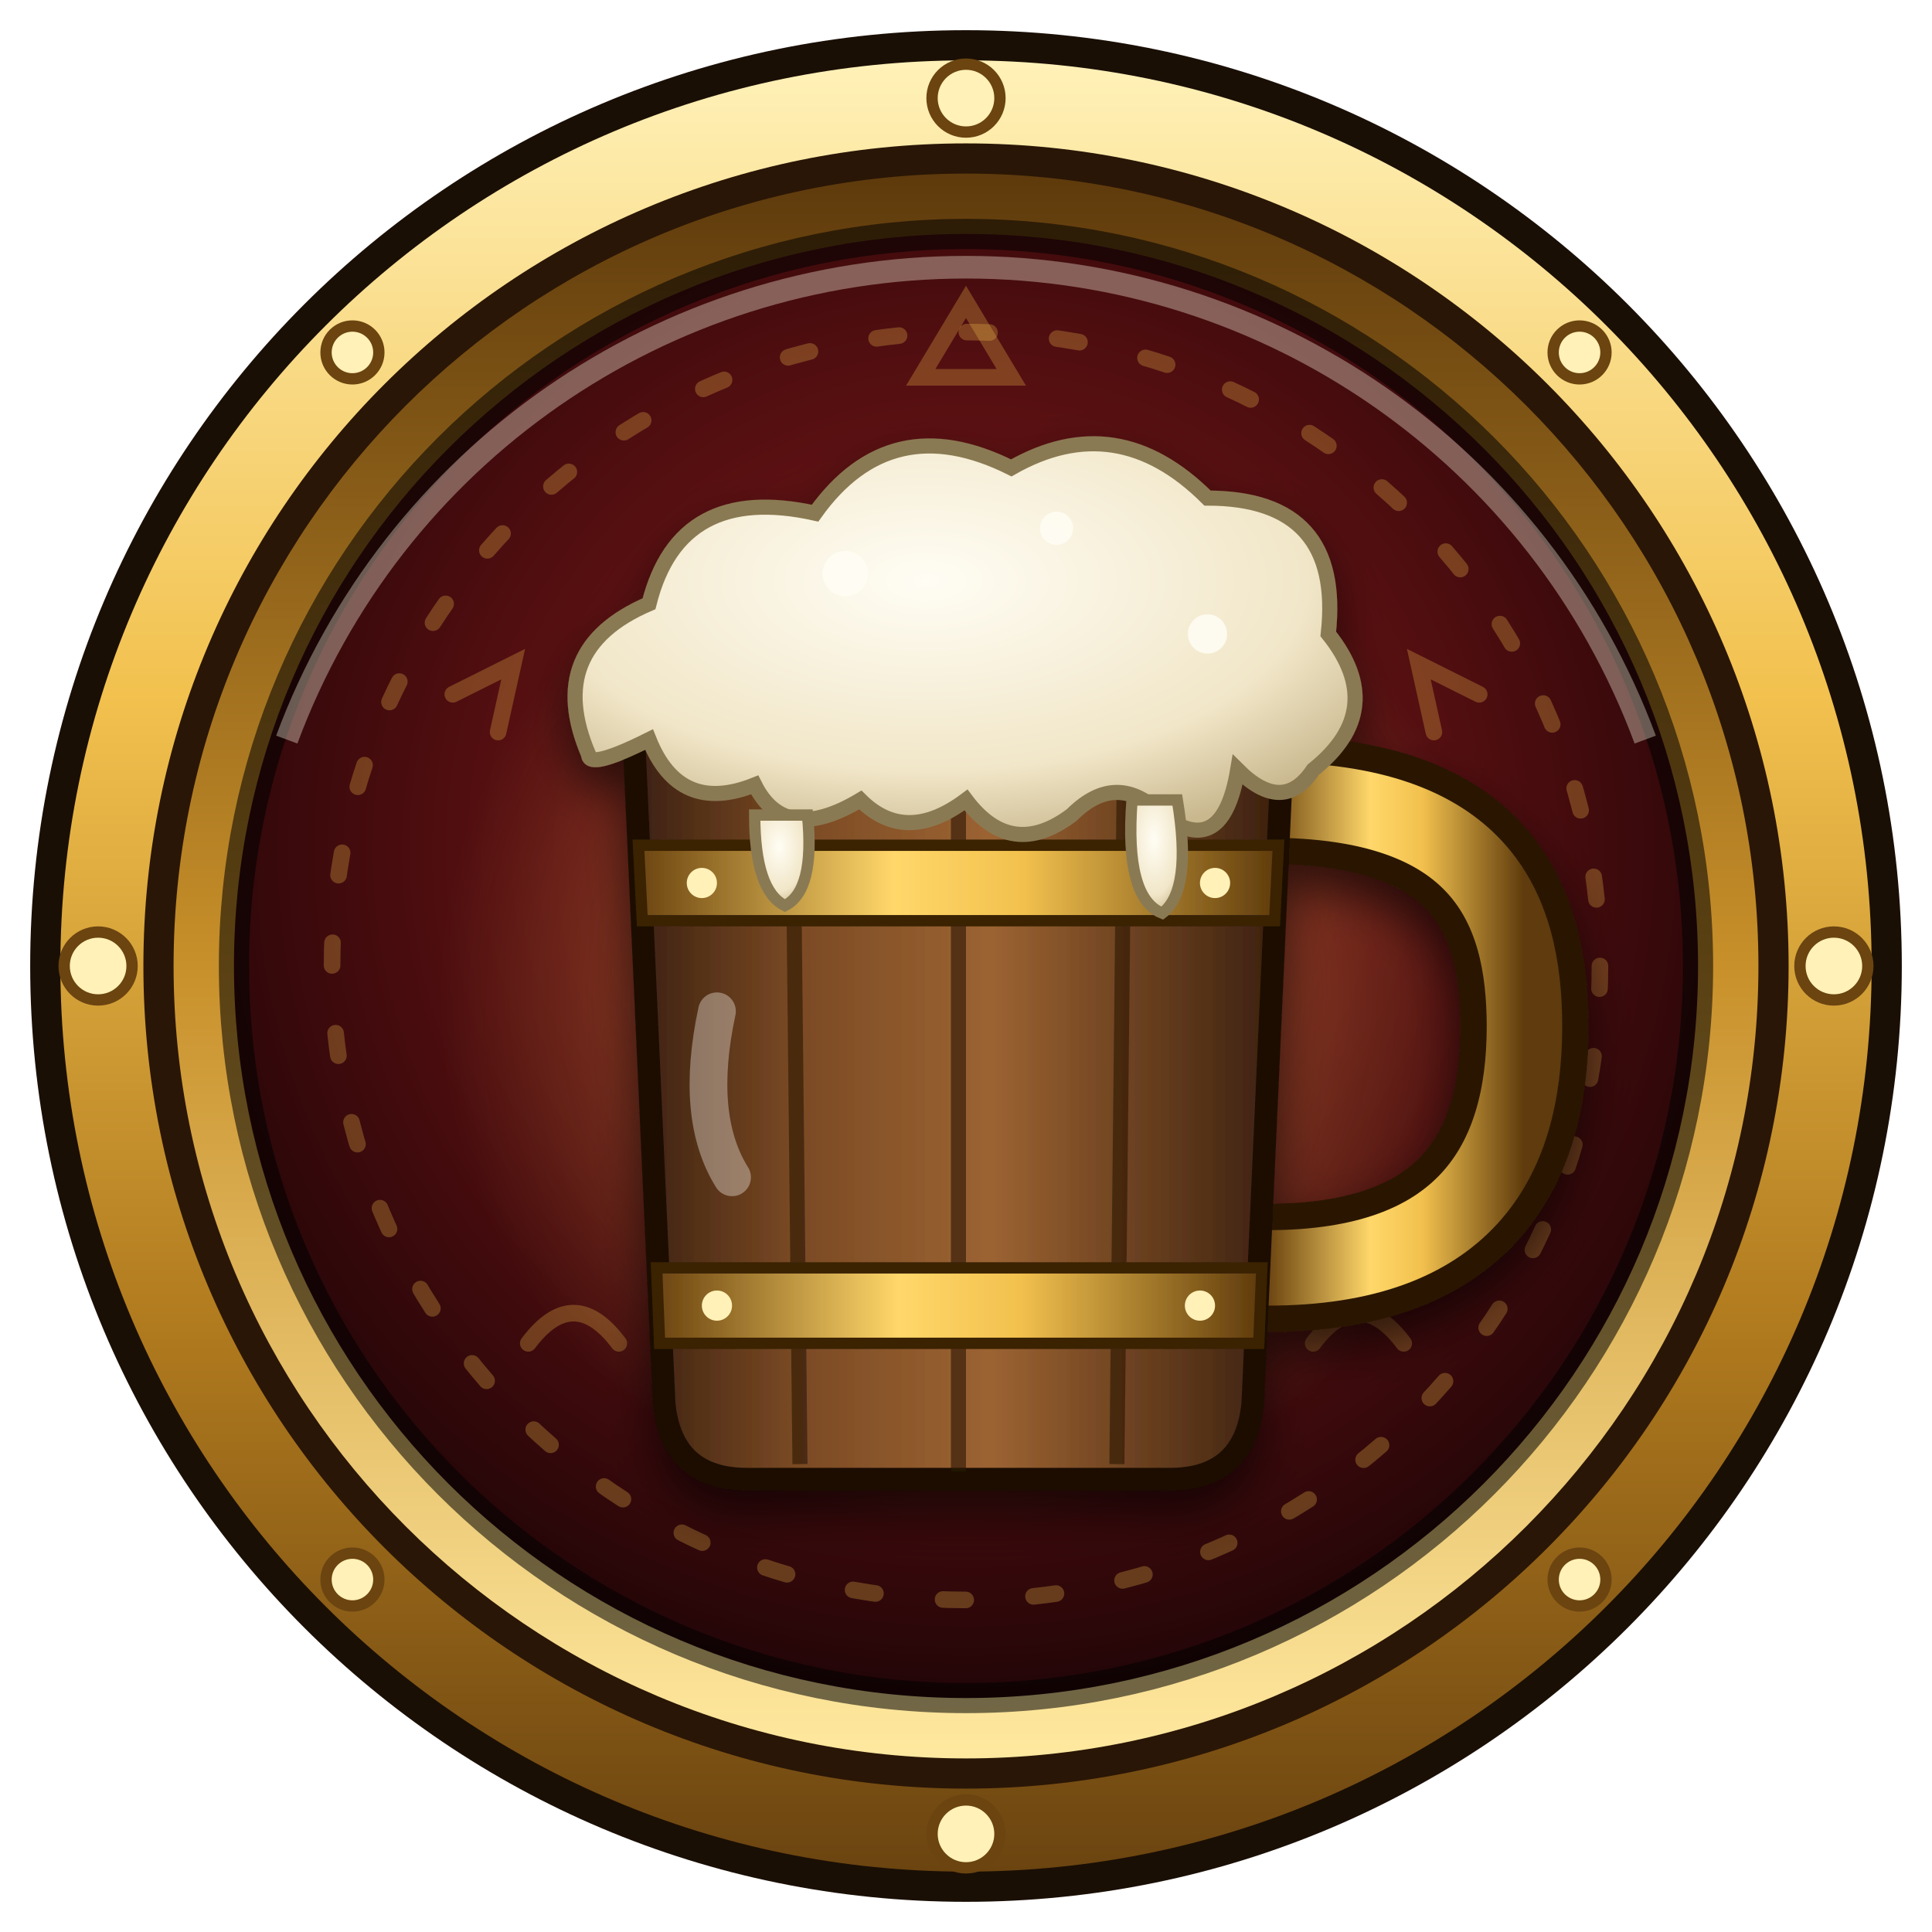
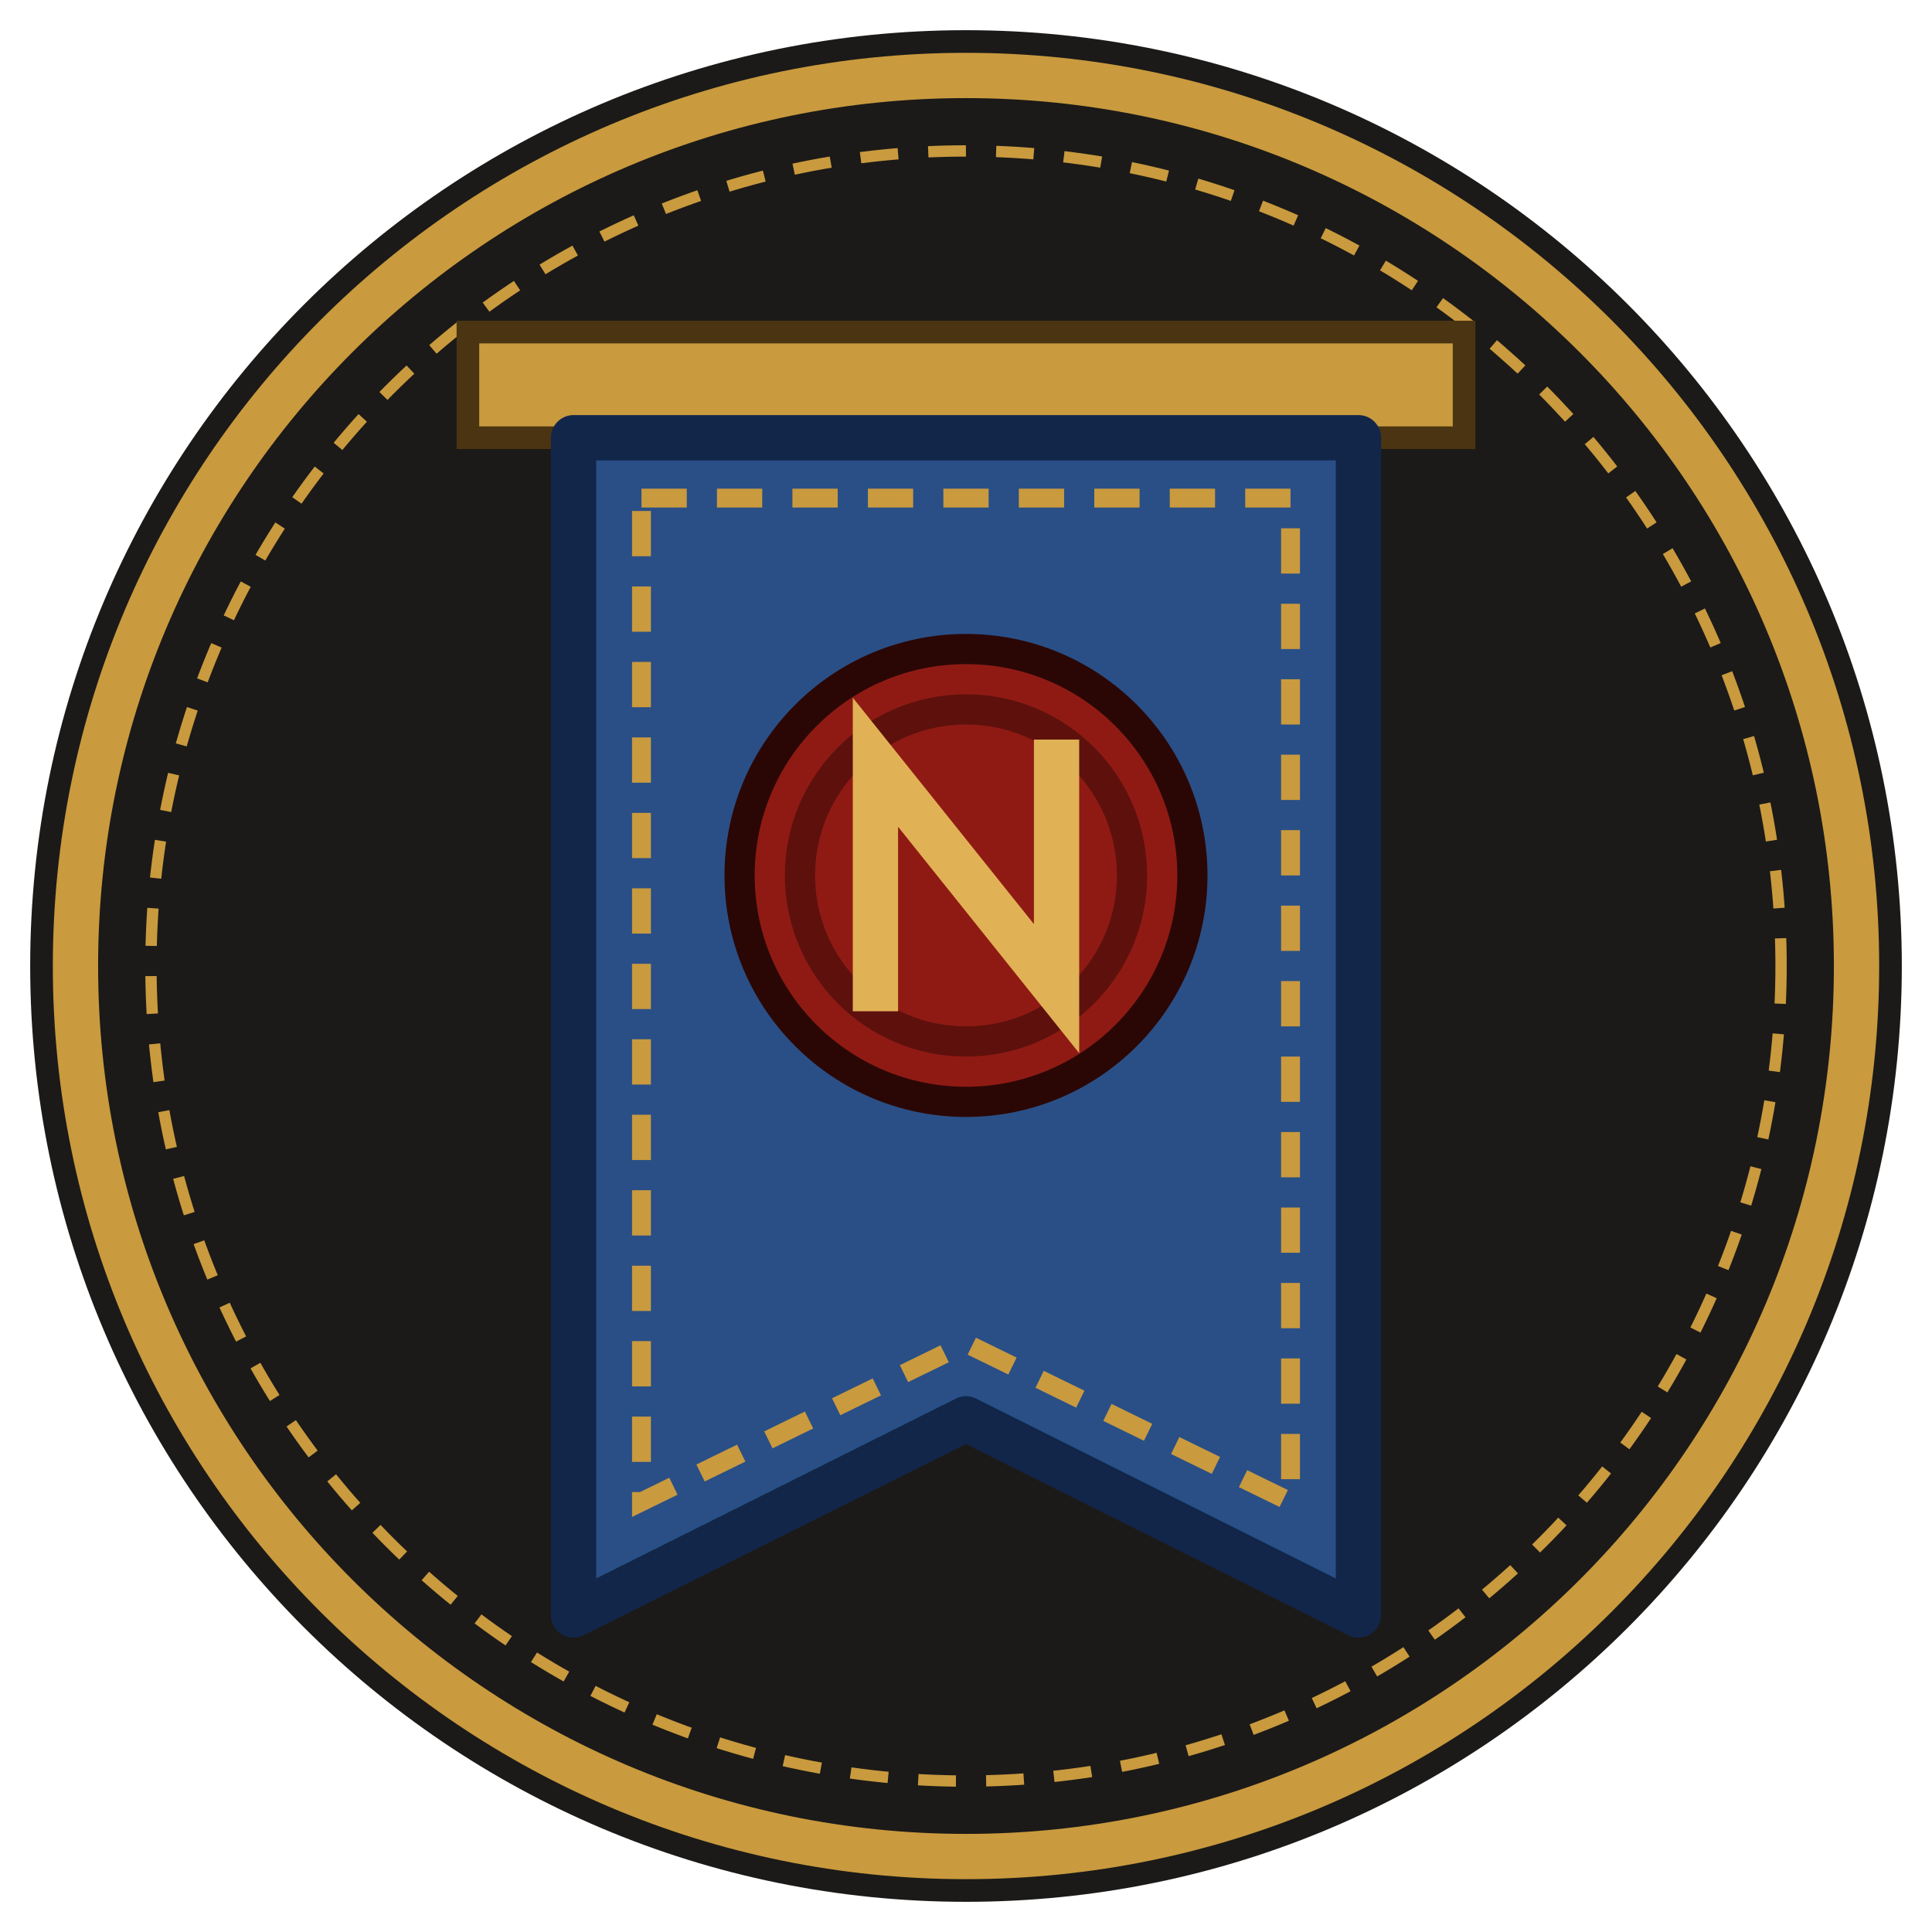
<svg xmlns="http://www.w3.org/2000/svg" viewBox="0 0 256 256" width="256" height="256">
-   <defs>
-     <linearGradient id="gold" x1="0" y1="0" x2="0" y2="1">
-       <stop offset="0" stop-color="#fff1b8" />
-       <stop offset="0.35" stop-color="#f2c14e" />
-       <stop offset="0.7" stop-color="#b07a1e" />
-       <stop offset="1" stop-color="#6b4410" />
-     </linearGradient>
-     <linearGradient id="goldFlip" x1="0" y1="1" x2="0" y2="0">
-       <stop offset="0" stop-color="#ffe9a0" />
-       <stop offset="0.5" stop-color="#c8902a" />
-       <stop offset="1" stop-color="#5e3a0c" />
-     </linearGradient>
-     <radialGradient id="field" cx="0.5" cy="0.42" r="0.62">
-       <stop offset="0" stop-color="#8a1c1c" />
-       <stop offset="0.6" stop-color="#4d0d0f" />
-       <stop offset="1" stop-color="#1c0406" />
-     </radialGradient>
-     <linearGradient id="wood" x1="0" y1="0" x2="1" y2="0">
-       <stop offset="0" stop-color="#3b2010" />
-       <stop offset="0.25" stop-color="#7a4a24" />
-       <stop offset="0.55" stop-color="#9c6332" />
-       <stop offset="1" stop-color="#3a1f0e" />
-     </linearGradient>
-     <linearGradient id="band" x1="0" y1="0" x2="1" y2="0">
-       <stop offset="0" stop-color="#6b4410" />
-       <stop offset="0.4" stop-color="#ffd76a" />
-       <stop offset="0.6" stop-color="#f2c14e" />
-       <stop offset="1" stop-color="#5e3a0c" />
-     </linearGradient>
-     <radialGradient id="foam" cx="0.45" cy="0.35" r="0.7">
-       <stop offset="0" stop-color="#fffdf4" />
-       <stop offset="0.7" stop-color="#f1e6c8" />
-       <stop offset="1" stop-color="#c9b88e" />
-     </radialGradient>
-     <radialGradient id="glow" cx="0.5" cy="0.5" r="0.5">
-       <stop offset="0" stop-color="#ffcf5a" stop-opacity="0.45" />
-       <stop offset="1" stop-color="#ffcf5a" stop-opacity="0" />
-     </radialGradient>
-     <filter id="shadow" x="-20%" y="-20%" width="140%" height="140%">
-       <feDropShadow dx="0" dy="3" stdDeviation="3" flood-color="#000" flood-opacity="0.6" />
-     </filter>
-   </defs>
-   <circle cx="128" cy="128" r="124" fill="#1a0f05" />
-   <circle cx="128" cy="128" r="120" fill="url(#gold)" />
-   <circle cx="128" cy="128" r="109" fill="#2a1606" />
-   <circle cx="128" cy="128" r="105" fill="url(#goldFlip)" />
-   <g fill="#fff1b8" stroke="#6b4410" stroke-width="1.5">
-     <circle cx="128" cy="13" r="4.5" />
-     <circle cx="128" cy="243" r="4.5" />
-     <circle cx="13" cy="128" r="4.5" />
-     <circle cx="243" cy="128" r="4.5" />
-     <circle cx="46.7" cy="46.7" r="3.5" />
-     <circle cx="209.3" cy="46.7" r="3.5" />
-     <circle cx="46.7" cy="209.3" r="3.5" />
-     <circle cx="209.3" cy="209.3" r="3.5" />
-   </g>
-   <circle cx="128" cy="128" r="97" fill="url(#field)" />
-   <circle cx="128" cy="128" r="97" fill="none" stroke="#000" stroke-opacity="0.55" stroke-width="4" />
-   <g fill="none" stroke="#f2c14e" stroke-opacity="0.28" stroke-width="2.2" stroke-linecap="round">
-     <path d="M128 40 l-6 10 h12 z" />
-     <path d="M60 92 l8 -4 l-2 9" />
-     <path d="M196 92 l-8 -4 l2 9" />
-     <path d="M70 178 q6 -8 12 0" />
-     <path d="M174 178 q6 -8 12 0" />
-     <circle cx="128" cy="128" r="84" stroke-dasharray="3 9" />
-   </g>
-   <circle cx="128" cy="132" r="70" fill="url(#glow)" />
-   <g filter="url(#shadow)">
-     <path d="M168 106 c28 0 34 14 34 30 c0 18 -8 32 -34 32" fill="none" stroke="#2a1606" stroke-width="17" stroke-linecap="round" />
-     <path d="M168 106 c28 0 34 14 34 30 c0 18 -8 32 -34 32" fill="none" stroke="url(#band)" stroke-width="10" stroke-linecap="round" />
-     <path d="M84 98 h86 l-4 88 q-1 10 -11 10 h-56 q-10 0 -11 -10 z" fill="url(#wood)" stroke="#1a0c04" stroke-width="3" />
-     <g stroke="#2a1606" stroke-opacity="0.6" stroke-width="2">
-       <path d="M105 100 l1 94" />
-       <path d="M127 100 v95" />
-       <path d="M149 100 l-1 94" />
-     </g>
-     <path d="M84.6 112 h84.8 l-0.5 10 h-83.8 z" fill="url(#band)" stroke="#3a2306" stroke-width="1.5" />
-     <path d="M87 168 h80.2 l-0.4 10 h-79.4 z" fill="url(#band)" stroke="#3a2306" stroke-width="1.5" />
-     <g fill="#fff1b8">
-       <circle cx="93" cy="117" r="2" />
-       <circle cx="161" cy="117" r="2" />
-       <circle cx="95" cy="173" r="2" />
-       <circle cx="159" cy="173" r="2" />
-     </g>
-     <path d="M78 100 q-6 -14 8 -20 q4 -16 22 -12 q10 -14 26 -6 q14 -8 26 4 q18 0 16 18 q8 10 -2 18 q-4 6 -10 0 q-2 12 -10 6 q-6 -6 -12 0 q-8 6 -14 -2 q-8 6 -14 0 q-10 6 -14 -2 q-10 4 -14 -6 q-8 4 -8 2 z" fill="url(#foam)" stroke="#8a7a52" stroke-width="2" />
-     <path d="M95 134 q-3 14 2 22" fill="none" stroke="#fffdf4" stroke-opacity="0.35" stroke-width="5" stroke-linecap="round" />
-     <path d="M100 108 q0 10 4 12 q4 -2 3 -12 z" fill="url(#foam)" stroke="#8a7a52" stroke-width="1.5" />
-     <path d="M150 106 q-1 13 4 15 q4 -3 2 -15 z" fill="url(#foam)" stroke="#8a7a52" stroke-width="1.5" />
-     <g fill="#fffdf4" opacity="0.85">
-       <circle cx="112" cy="76" r="3" />
-       <circle cx="140" cy="70" r="2.2" />
-       <circle cx="160" cy="84" r="2.6" />
-     </g>
-   </g>
-   <path d="M38 98 a96 96 0 0 1 180 0" fill="none" stroke="#fffbe6" stroke-opacity="0.35" stroke-width="3" />
+   <circle cx="128" cy="128" r="124" fill="#1b1a18" />
+   <circle cx="128" cy="128" r="118" fill="none" stroke="#c99a3e" stroke-width="6" />
+   <circle cx="128" cy="128" r="108" fill="none" stroke="#c99a3e" stroke-width="1.5" stroke-dasharray="5 4" />
+   <rect x="62" y="44" width="132" height="14" fill="#c99a3e" stroke="#4a3412" stroke-width="3" />
+   <path d="M76 58 H180 V214 L128 188 L76 214 Z" fill="#2a4f86" stroke="#12264a" stroke-width="6" stroke-linejoin="round" />
+   <path d="M85 66 H171 V199 L128 178 L85 199 Z" fill="none" stroke="#c99a3e" stroke-width="2.5" stroke-dasharray="6 4" />
+   <circle cx="128" cy="116" r="30" fill="#8f1a14" stroke="#2a0705" stroke-width="4" />
+   <circle cx="128" cy="116" r="22" fill="none" stroke="#5e100c" stroke-width="4" />
+   <path d="M116 131 V101 L140 131 V101" fill="none" stroke="#e0b155" stroke-width="6" stroke-linecap="square" />
</svg>
